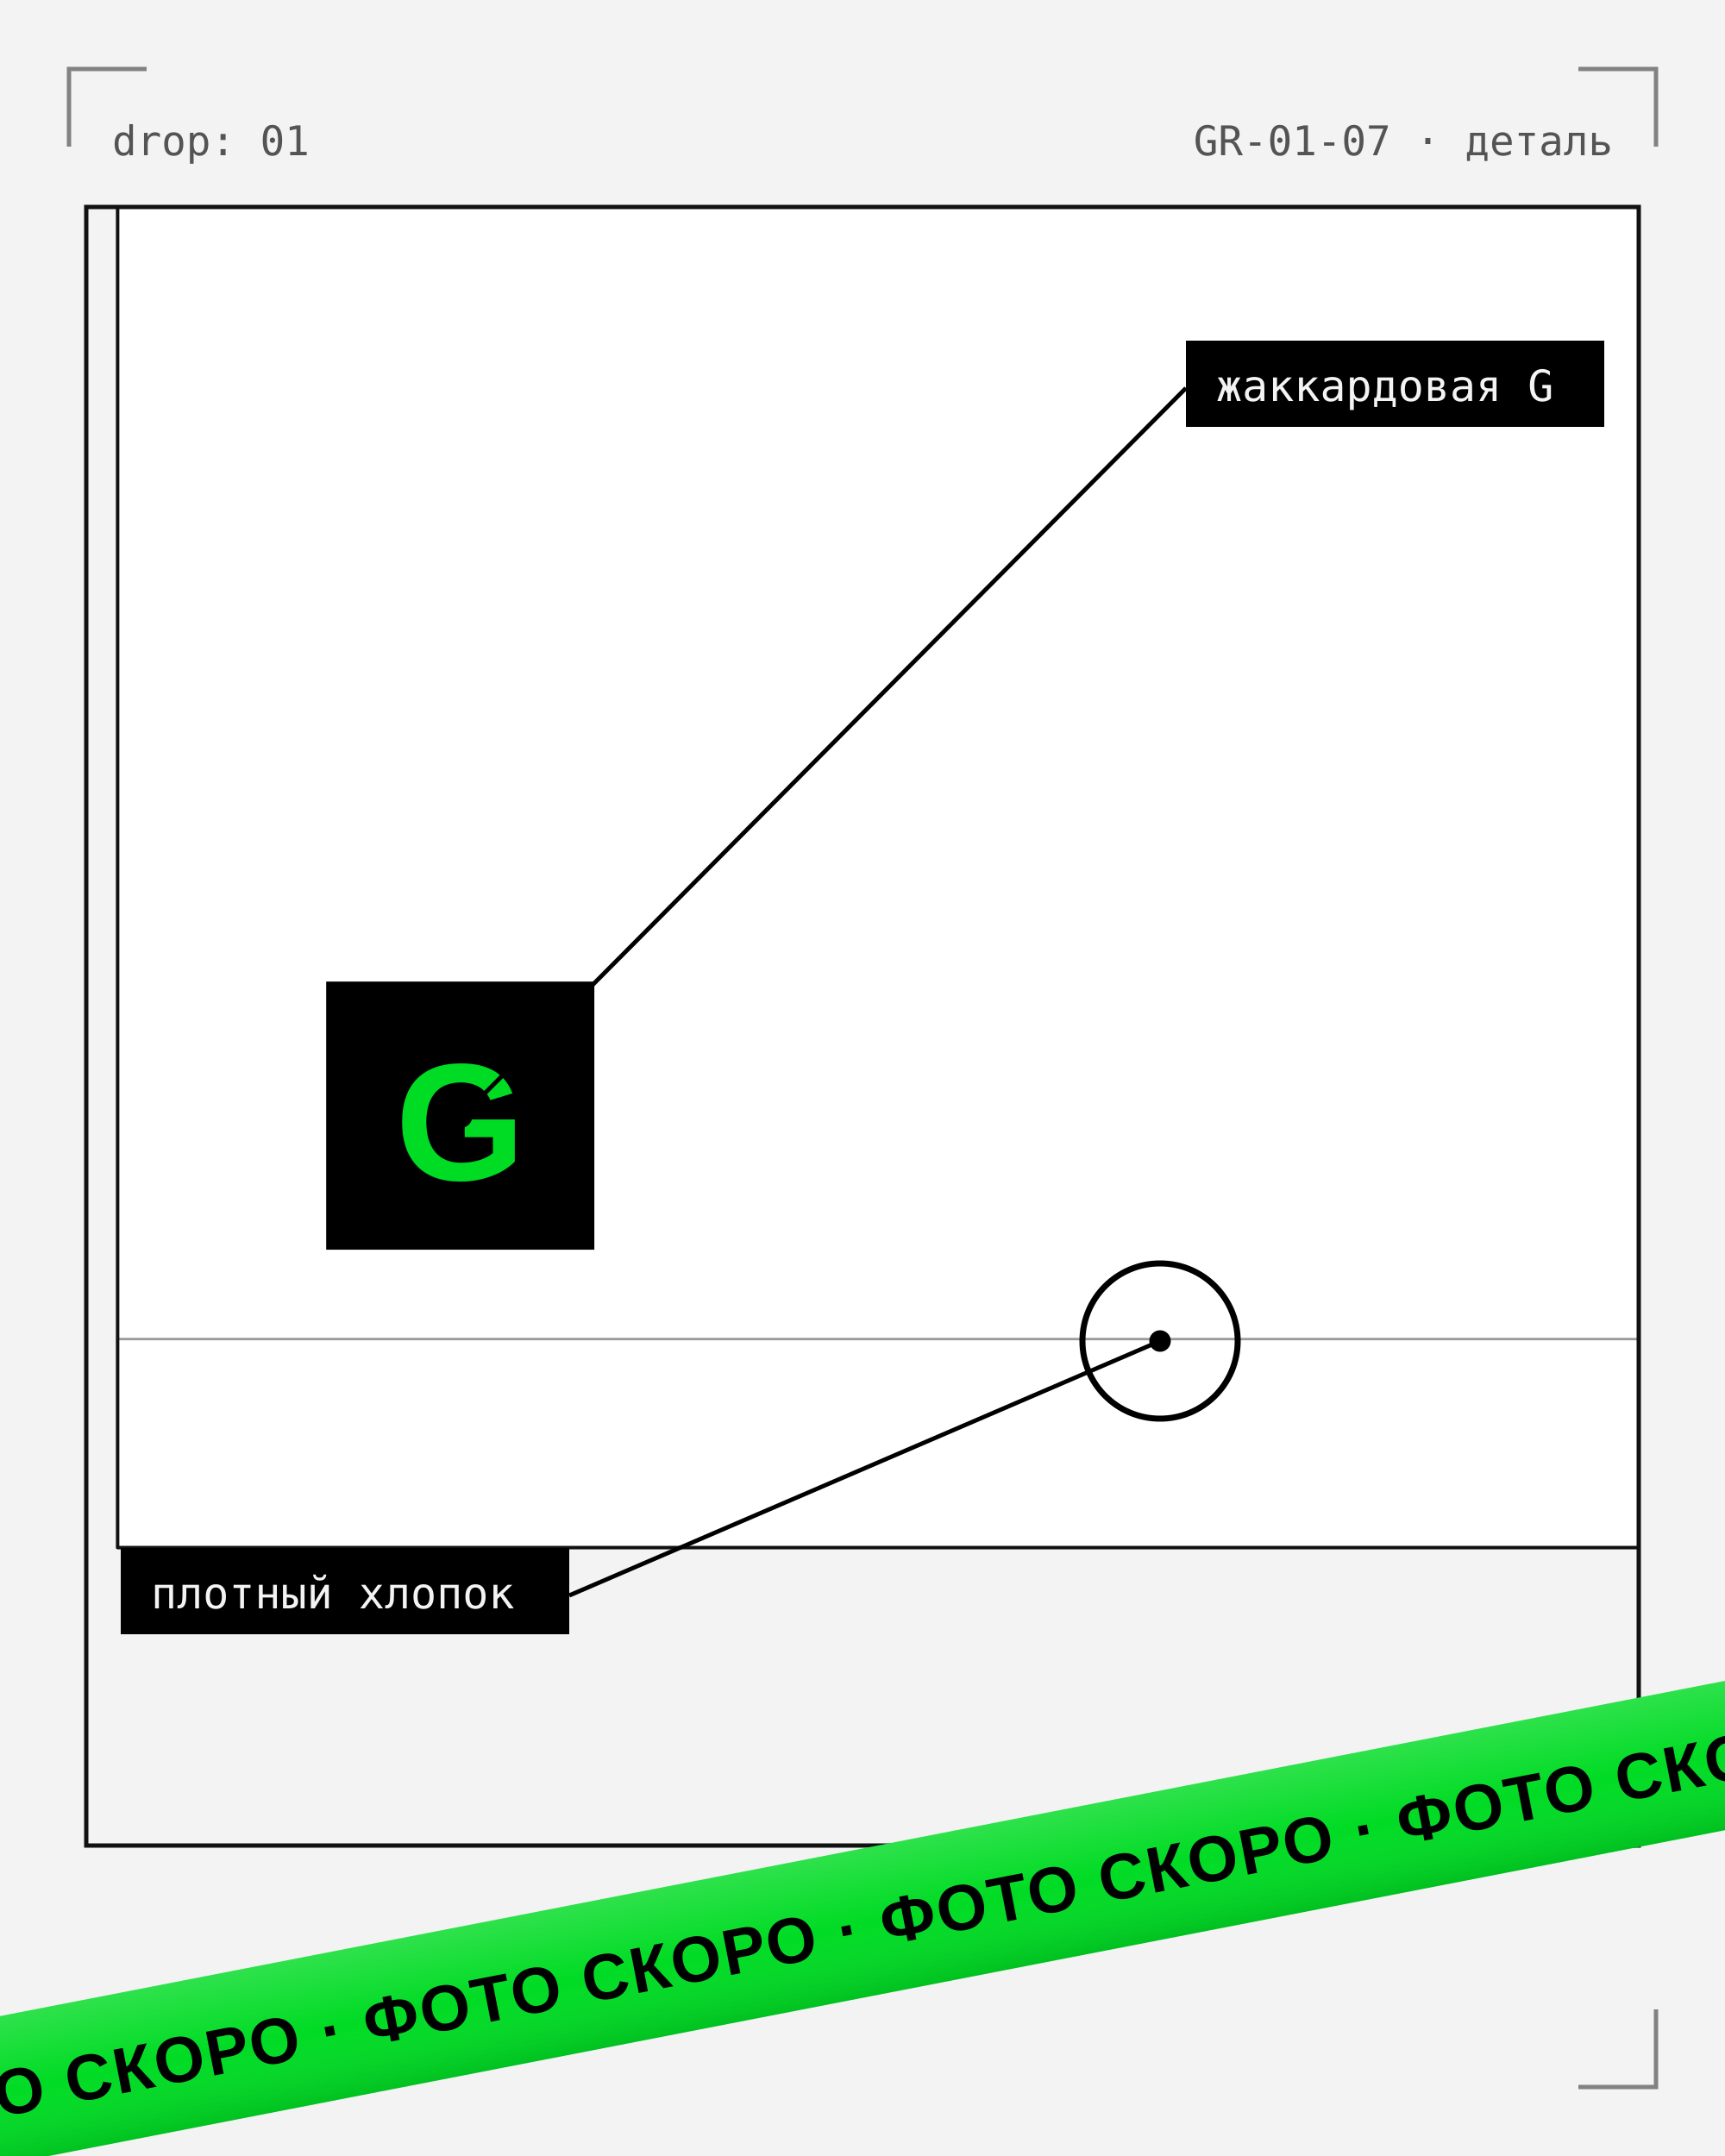
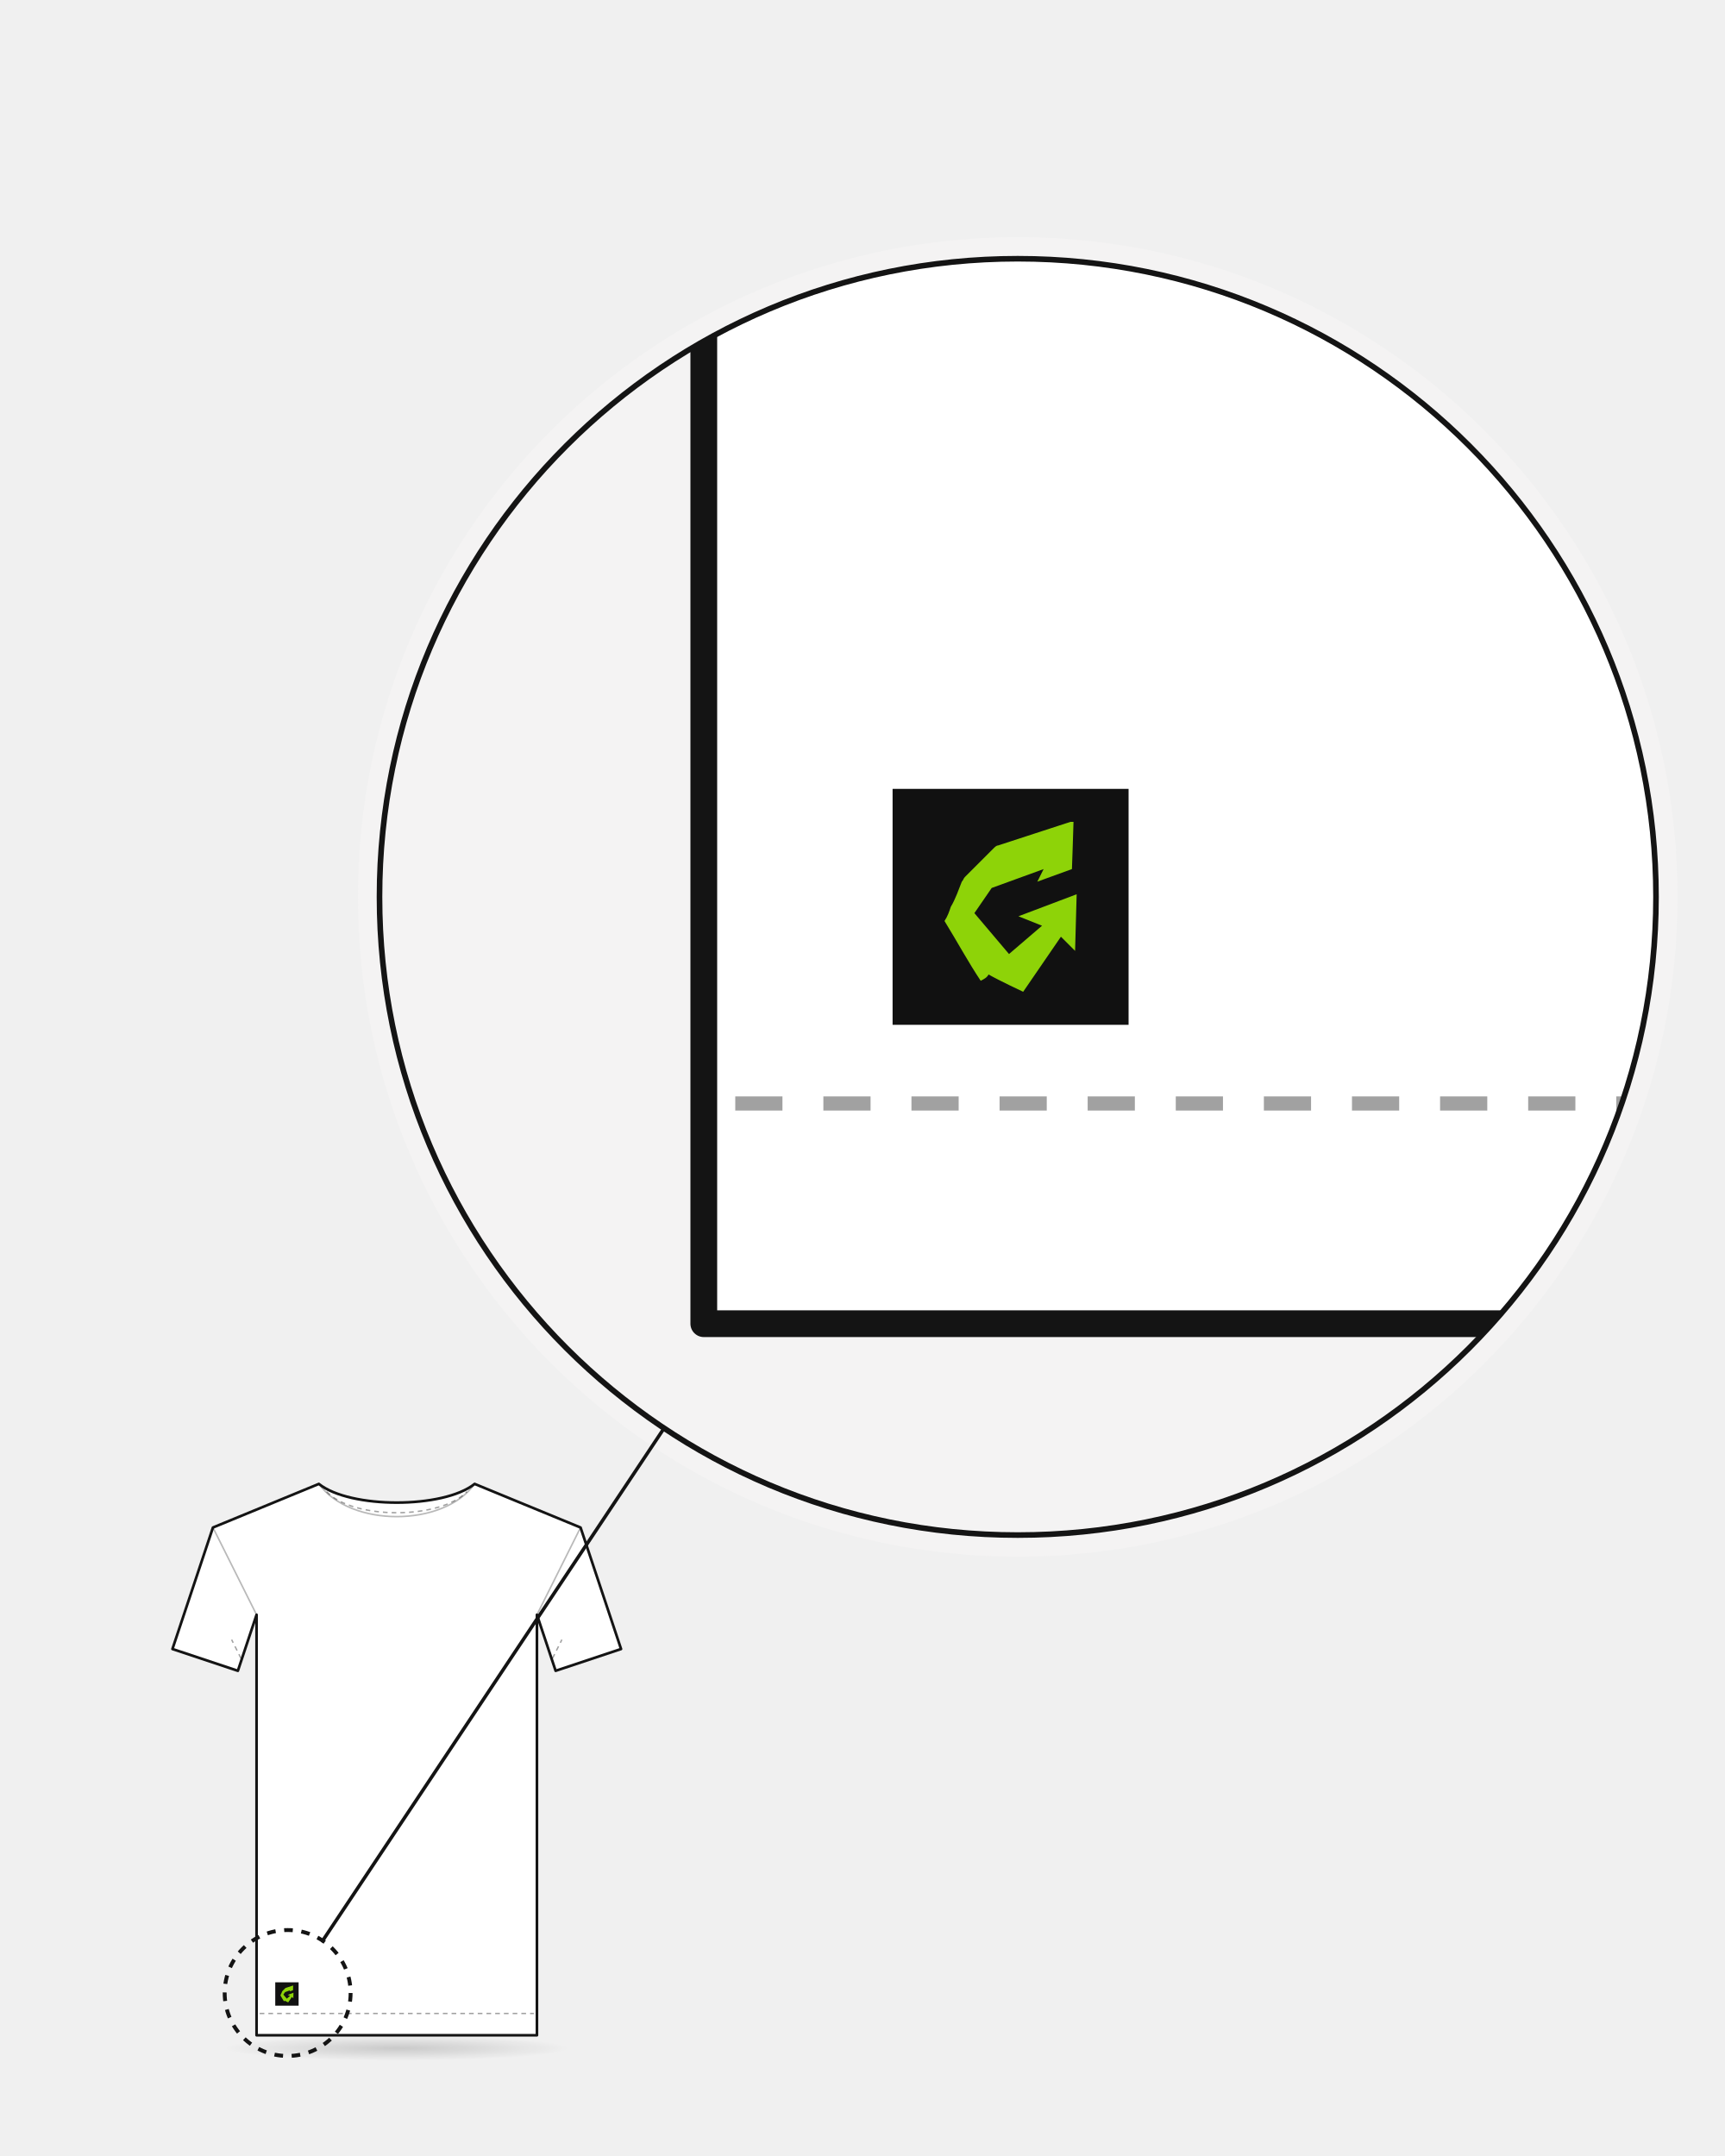
- <svg xmlns="http://www.w3.org/2000/svg" viewBox="0 0 400 500" width="800" height="1000">
-   <defs>
-     <filter id="soft" x="-20%" y="-20%" width="140%" height="140%">
-       <feGaussianBlur stdDeviation="9" />
-     </filter>
-     <linearGradient id="tapeShade" x1="0" y1="0" x2="0" y2="1">
-       <stop offset="0" stop-color="#fff" stop-opacity=".18" />
-       <stop offset=".5" stop-color="#fff" stop-opacity="0" />
-       <stop offset="1" stop-color="#000" stop-opacity=".12" />
-     </linearGradient>
-   </defs>
-   <rect width="400" height="500" fill="#F4F3F3" />
-   <path d="M16 34 L16 16 L34 16 M366 16 L384 16 L384 34 M16 466 L16 484 L34 484 M366 484 L384 484 L384 466" fill="none" stroke="#111" stroke-width="1" opacity=".5" />
-   <text x="26" y="36" font-family="Menlo,'SF Mono',ui-monospace,monospace" font-size="9.5" fill="#111" opacity=".7">drop: 01</text>
-   <text x="374" y="36" text-anchor="end" font-family="Menlo,'SF Mono',ui-monospace,monospace" font-size="9.5" fill="#111" opacity=".7">GR-01-07 · деталь</text>
-   <svg x="20" y="48" width="360" height="380" viewBox="100 330 120 110" preserveAspectRatio="xMidYMid slice">
-     <clipPath id="cl">
-       <path d="M150 70 C170 86 230 86 250 70 L316 96 L340 170 L300 184 L290 150 L290 420 L110 420 L110 150 L100 184 L60 170 L84 96 Z" />
-     </clipPath>
-     <path d="M150 70 C170 86 230 86 250 70 L316 96 L340 170 L300 184 L290 150 L290 420 L110 420 L110 150 L100 184 L60 170 L84 96 Z" fill="#FFFFFF" />
-     <path d="M150 70 C170 98 230 98 250 70 M110 406 L290 406 M300 184 L306 172 M100 184 L94 172" fill="none" stroke="#777" stroke-width="1.1" stroke-linecap="round" vector-effect="non-scaling-stroke" opacity=".75" />
-     <path d="M150 70 C170 86 230 86 250 70 L316 96 L340 170 L300 184 L290 150 L290 420 L110 420 L110 150 L100 184 L60 170 L84 96 Z" fill="none" stroke="#111111" stroke-width="1.6" stroke-linejoin="round" vector-effect="non-scaling-stroke" />
-     <rect x="124" y="382" width="18" height="18" fill="#000" />
-     <text x="133.0" y="395.32" text-anchor="middle" font-family="'Arial Black','Helvetica Neue',Arial,sans-serif" font-weight="900" font-size="11.2" fill="#00DB24">G</text>
-   </svg>
-   <rect x="20" y="48" width="360" height="380" fill="none" stroke="#111" stroke-width="1" />
-   <circle cx="107" cy="259" r="18" fill="none" stroke="#000" stroke-width="1.4" />
-   <circle cx="107" cy="259" r="2.5" fill="#000" />
-   <path d="M107 259 L275 90" stroke="#000" stroke-width="1" />
-   <rect x="275" y="79" width="97" height="20" fill="#000" />
-   <text x="282" y="93" font-family="Menlo,'SF Mono',ui-monospace,monospace" font-size="10" fill="#F4F3F3">жаккардовая G</text>
-   <circle cx="269" cy="311" r="18" fill="none" stroke="#000" stroke-width="1.4" />
-   <circle cx="269" cy="311" r="2.5" fill="#000" />
-   <path d="M269 311 L132 370" stroke="#000" stroke-width="1" />
-   <rect x="28" y="359" width="104" height="20" fill="#000" />
-   <text x="35" y="373" font-family="Menlo,'SF Mono',ui-monospace,monospace" font-size="10" fill="#F4F3F3">плотный хлопок</text>
-   <g transform="rotate(-11 200 446)">
-     <rect x="-80" y="429" width="560" height="34" fill="#00DB24" />
-     <rect x="-80" y="429" width="560" height="34" fill="url(#tapeShade)" />
-     <text x="-40" y="452" font-family="'Arial Black','Helvetica Neue',Arial,sans-serif" font-weight="900" font-size="15" letter-spacing=".5" fill="#000">  ФОТО СКОРО  ·  ФОТО СКОРО  ·  ФОТО СКОРО  ·  ФОТО СКОРО  ·  ФОТО СКОРО  ·  ФОТО СКОРО  ·</text>
+ <svg xmlns="http://www.w3.org/2000/svg" xmlns:xlink="http://www.w3.org/1999/xlink" viewBox="0 0 400 500" width="800" height="1000">
+   <radialGradient id="sh">
+     <stop offset="0" stop-color="#000" stop-opacity=".16" />
+     <stop offset="1" stop-color="#000" stop-opacity="0" />
+   </radialGradient>
+   <ellipse cx="92" cy="475" rx="40" ry="2.9" fill="url(#sh)" />
+   <g id="art" transform="translate(92 472) scale(0.3612) translate(-200 -420)">
+     <path d="m150 66c20 16 80 16 100 0l68 28 26 78-42 14-12-36v270h-180v-270l-12 36-42-14 26-78z" fill="#FFFFFF" />
+     <path d="m150 66c20 28 80 28 100 0m-140 84-28-56m208 56 28-56" fill="none" stroke="#141414" stroke-width="1" stroke-linecap="round" stroke-linejoin="round" stroke-opacity="0.3" />
+     <path d="m112 406h176m-133-335c17 18 73 18 90 0m55 107 6-12m-206 12-6-12" fill="none" stroke="#141414" stroke-width="0.9" stroke-linejoin="round" stroke-dasharray="3 2.6" stroke-opacity="0.4" />
+     <rect x="122" y="386" width="15" height="15" fill="#111" />
+     <path d="m130.3 398.9c0 0-1.5-.7-2.2-1.1-.1.2-.3.3-.5.4-.8-1.2-1.5-2.5-2.3-3.8.2-.3.3-.6.4-.9.3-.5.5-1.1.7-1.6.1-.1.1-.2.2-.3.6-.6 1.2-1.2 1.8-1.8.1-.1.2-.2.3-.2 1.5-.5 3.1-1 4.6-1.5 0 0 .1 0 .2 0 0 .2-.1 3-.1 3l-2.2.8.4-.8-3.3 1.2-1.1 1.6 2.2 2.6 2.1-1.8-1.5-.6 3.7-1.4-.1 3.6-.9-.9-2.4 3.5z" fill="#8ED308" />
+     <path d="m150 66c20 16 80 16 100 0l68 28 26 78-42 14-12-36v270h-180v-270l-12 36-42-14 26-78z" fill="none" stroke="#141414" stroke-width="1.7" stroke-linecap="round" stroke-linejoin="round" />
  </g>
+   <clipPath id="lz">
+     <circle cx="236" cy="208" r="148" />
+   </clipPath>
+   <circle cx="236" cy="208" r="153" fill="#F4F3F3" />
+   <g clip-path="url(#lz)">
+     <rect x="88" y="60" width="296" height="296" fill="#F4F3F3" />
+     <use href="#art" xlink:href="#art" transform="translate(236 208) scale(10.1) translate(-66.7 -462.2)" />
+   </g>
+   <circle cx="236" cy="208" r="148" fill="none" stroke="#141414" stroke-width="1.3" />
+   <circle cx="66.7" cy="462.2" r="14.6" fill="none" stroke="#141414" stroke-width=".9" stroke-dasharray="2 2" />
+   <path d="M74.8 450.1L154.0 331.2" fill="none" stroke="#141414" stroke-width="0.8" stroke-linecap="round" stroke-linejoin="round" />
</svg>
